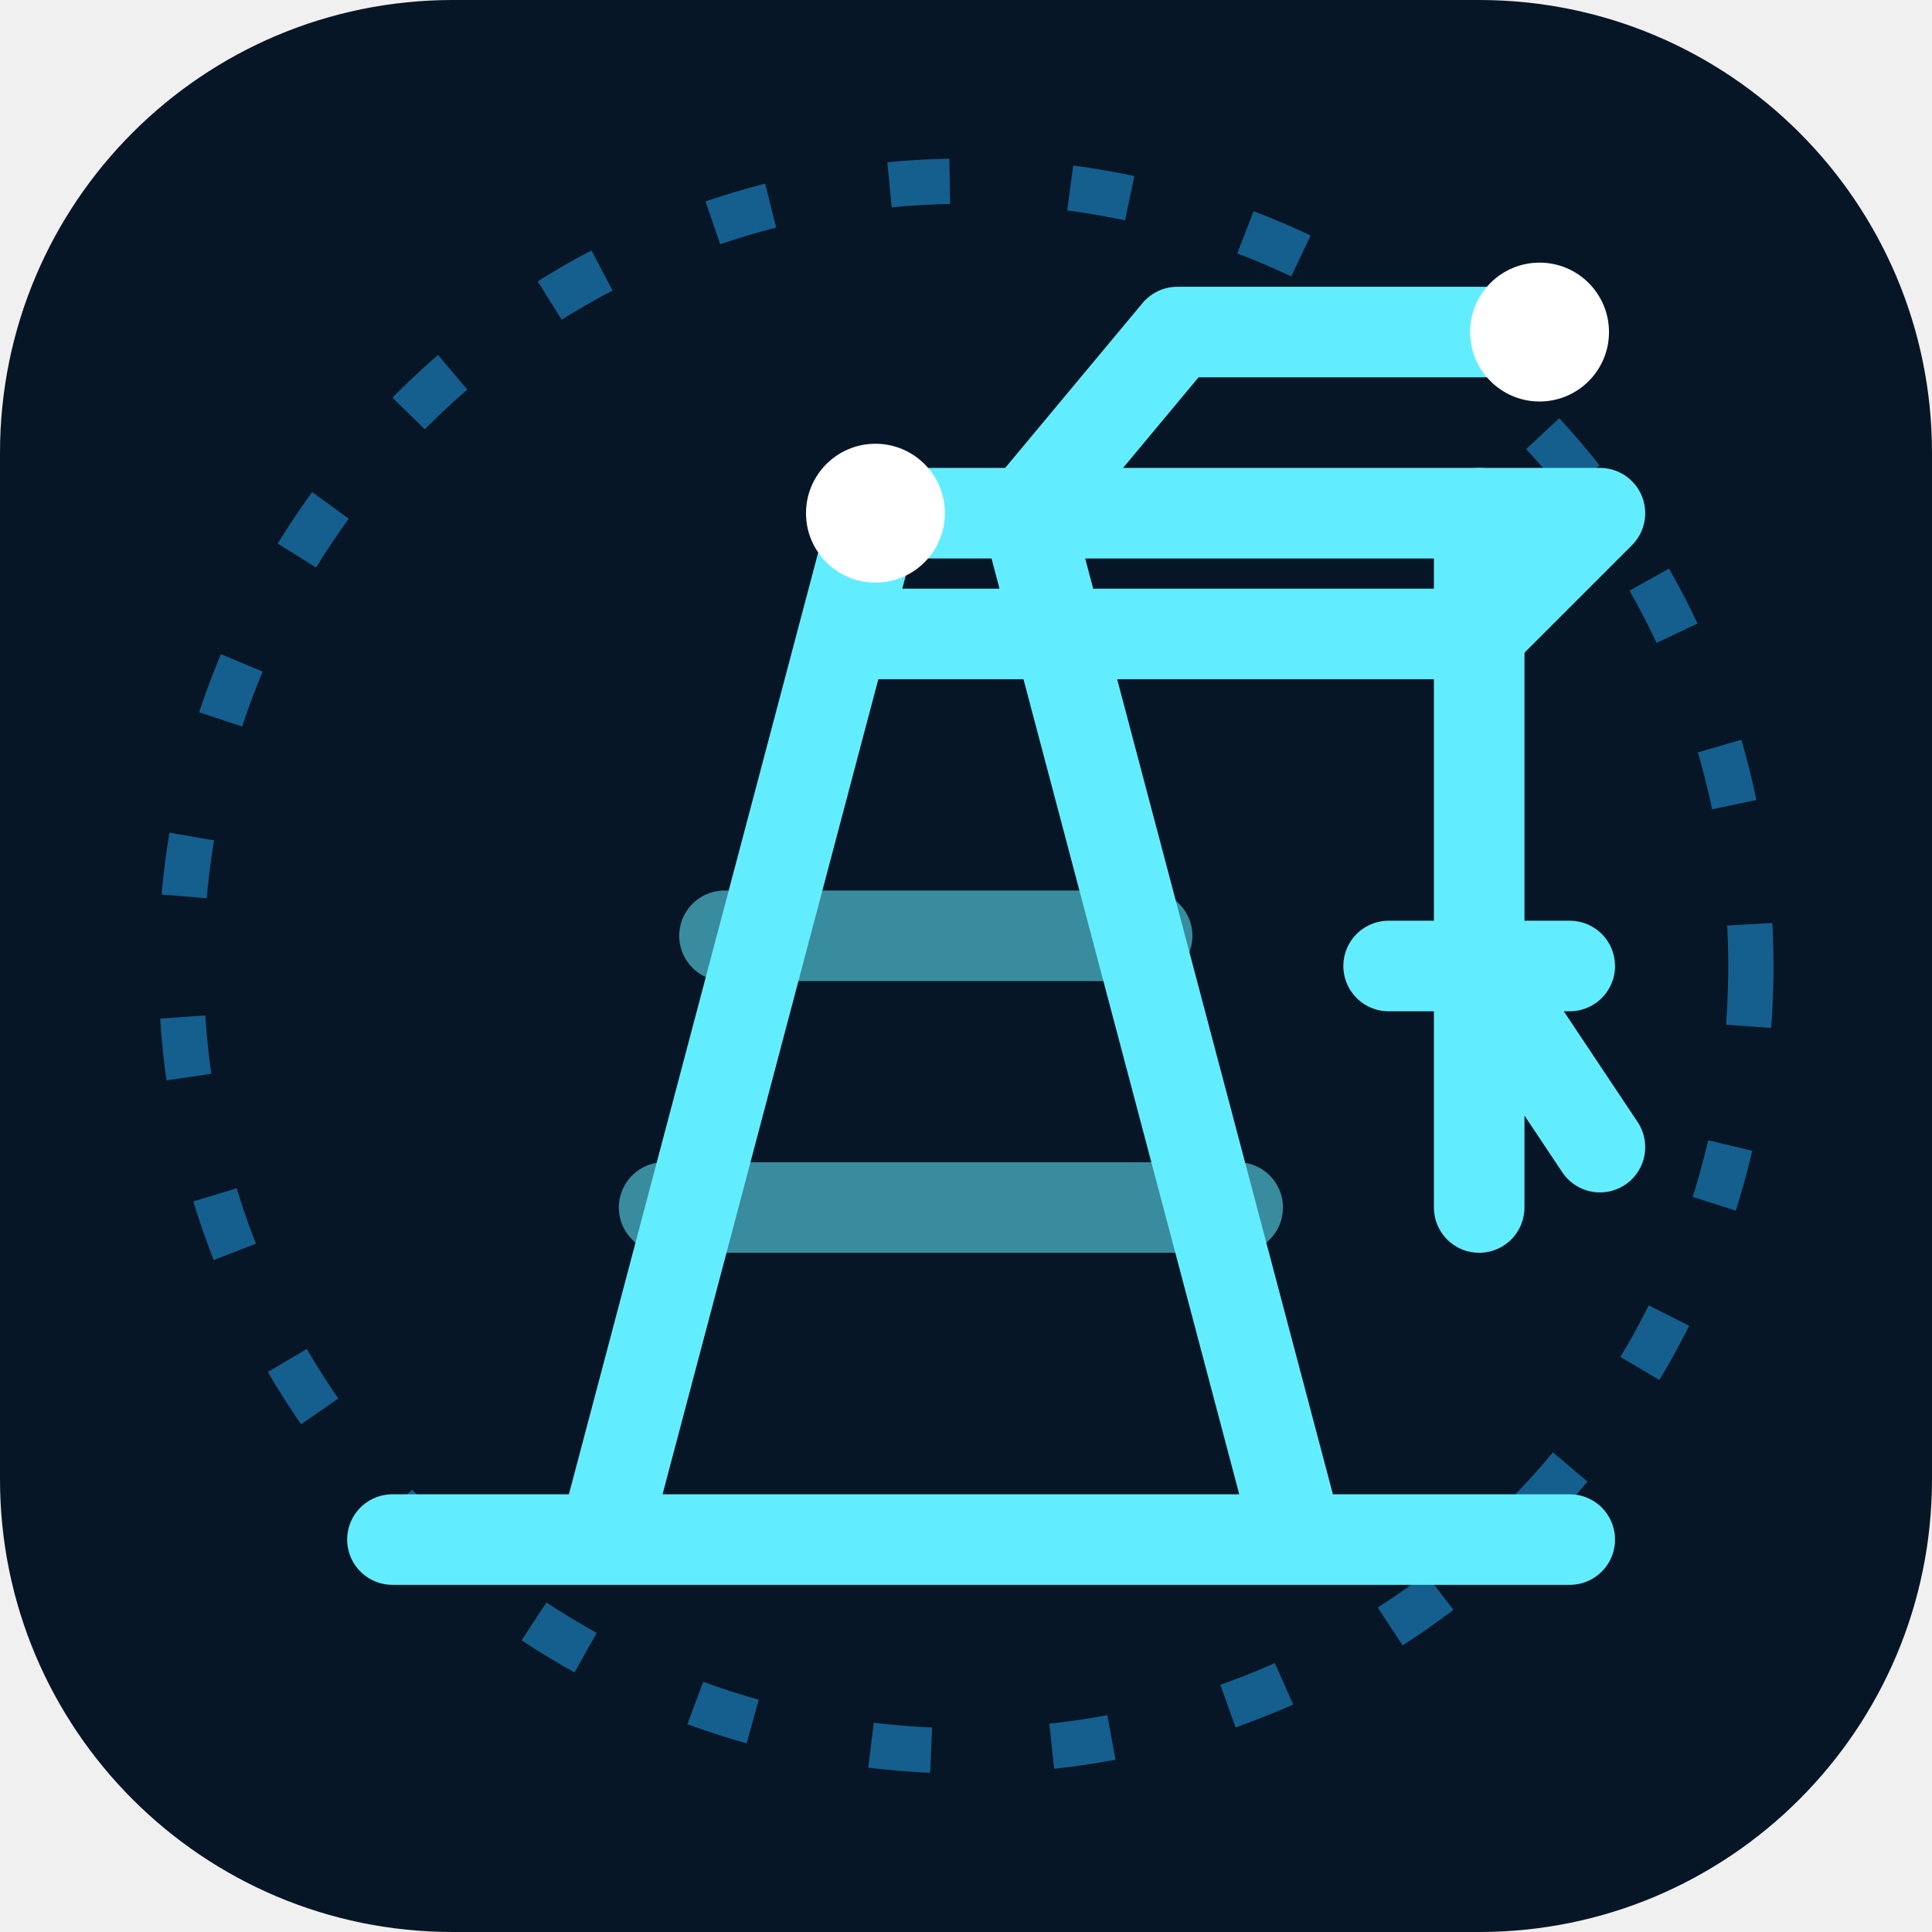
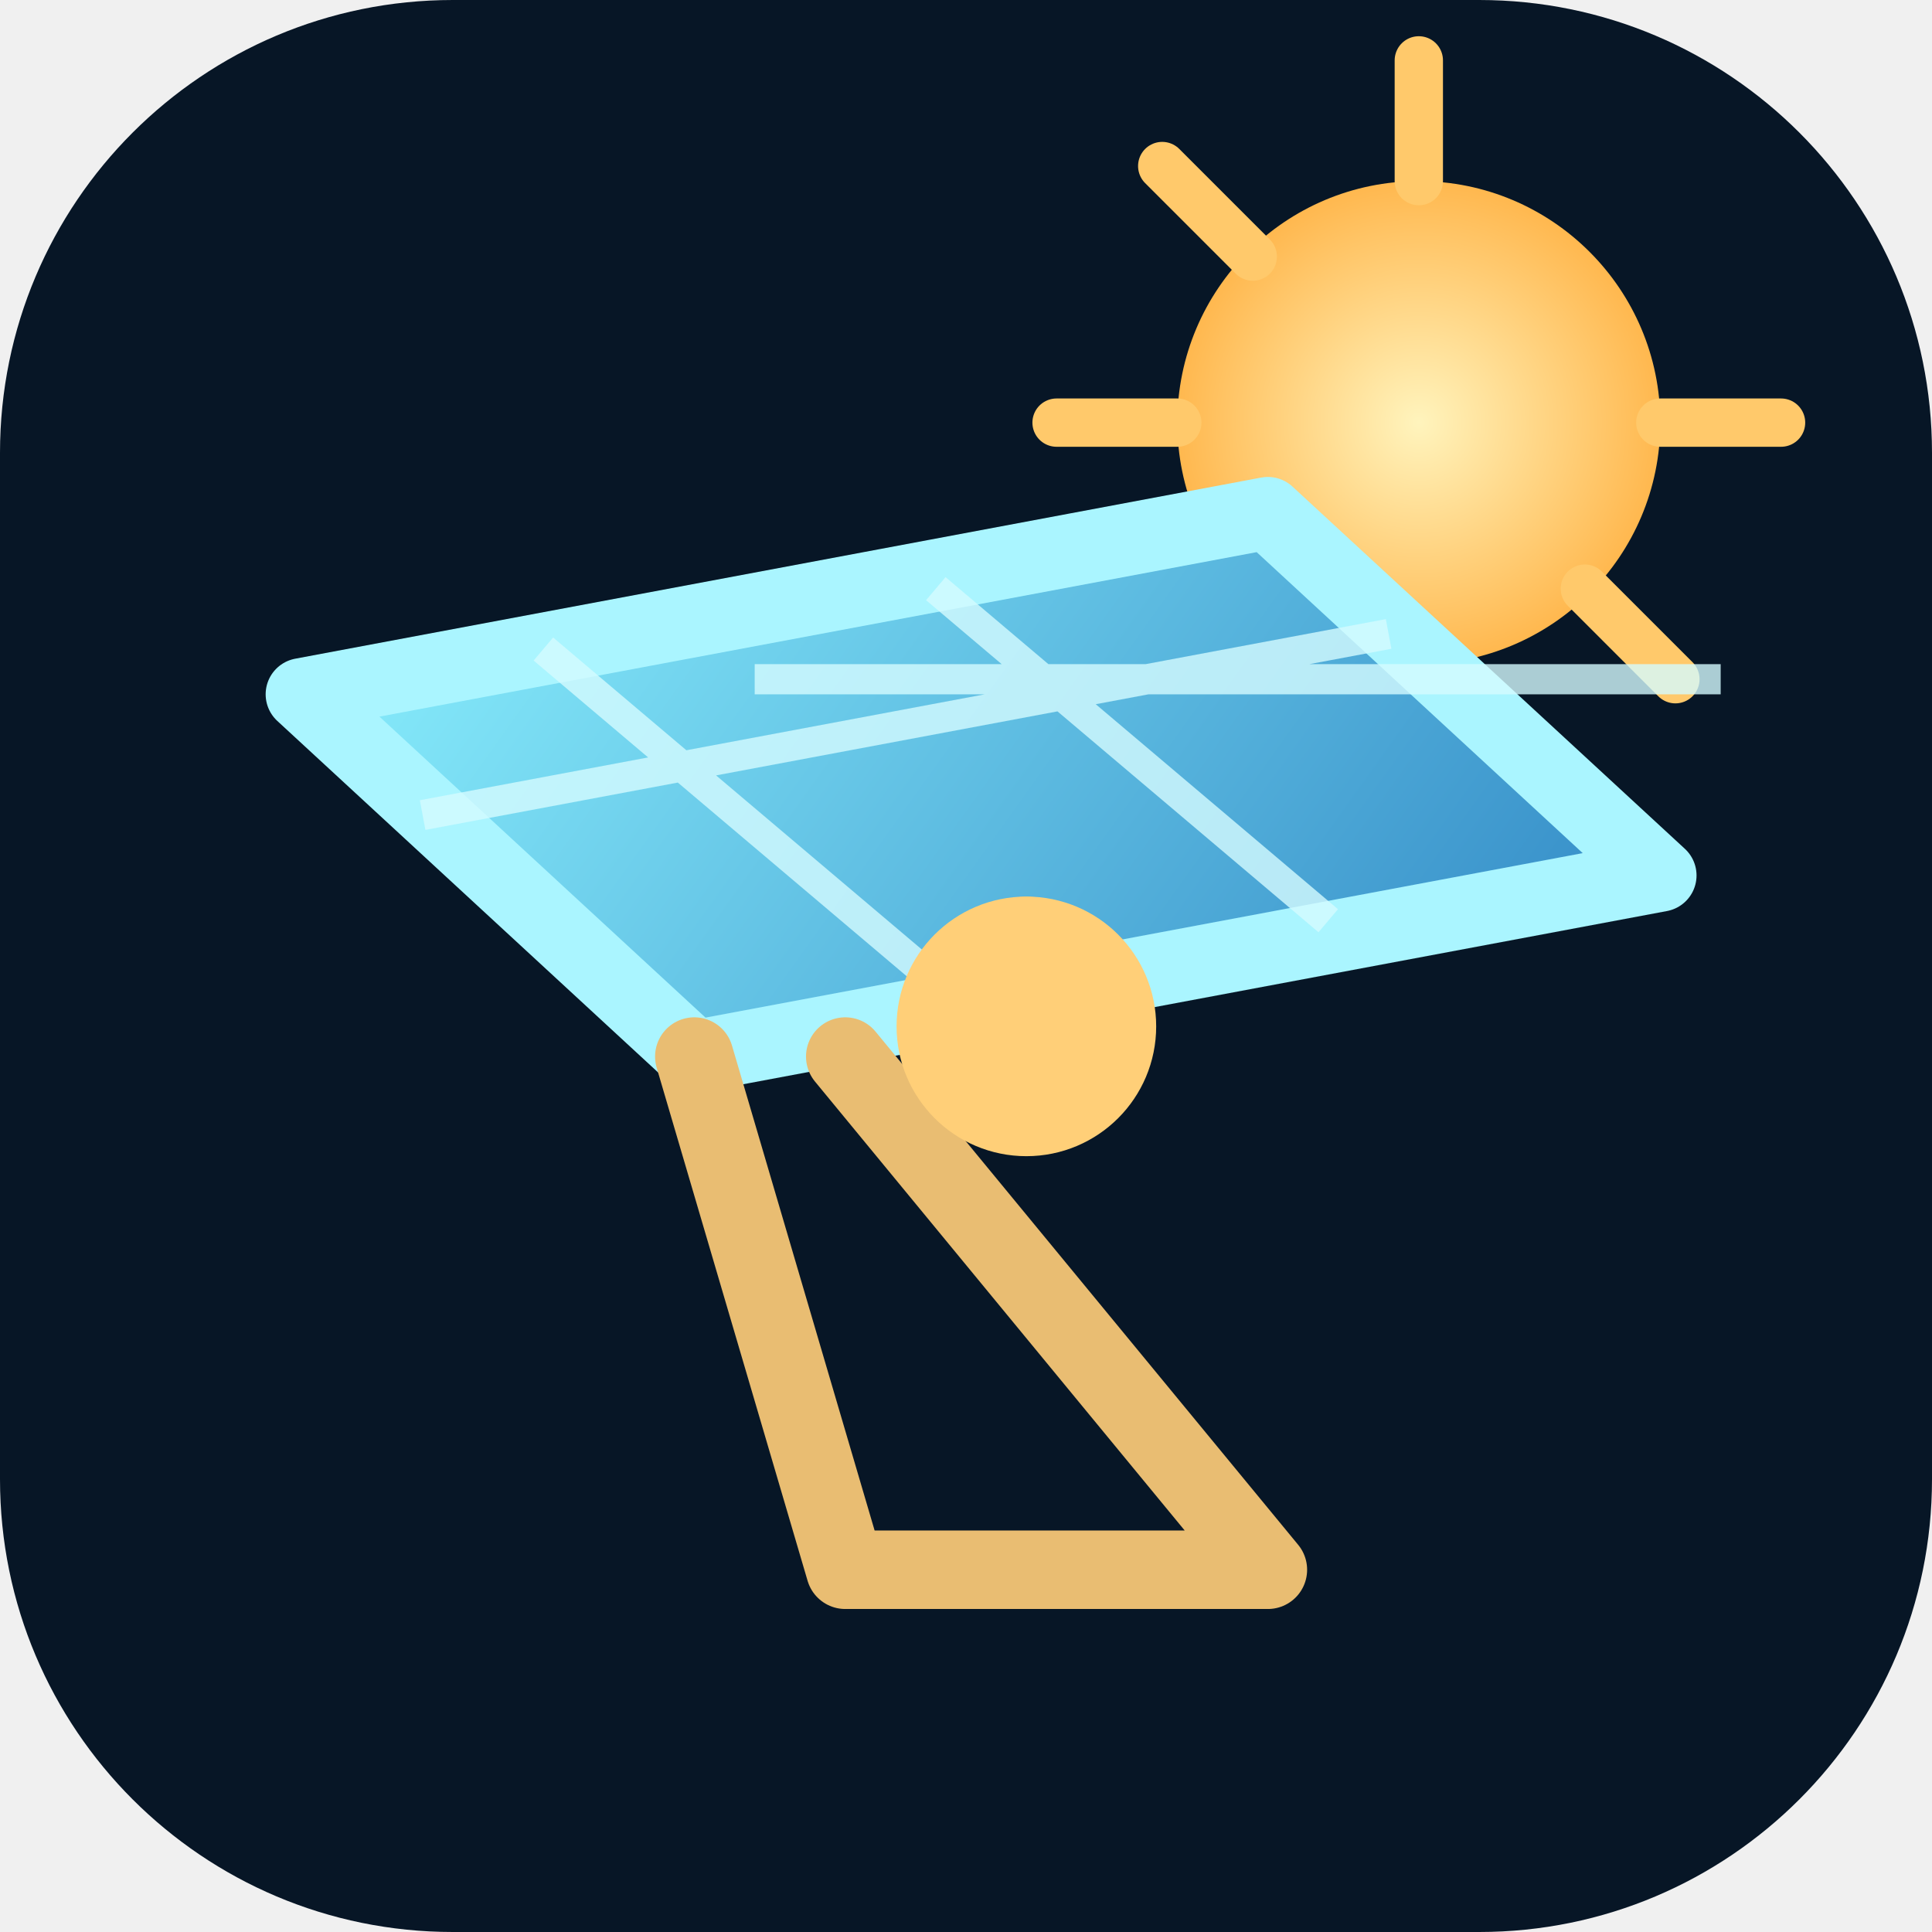
<svg xmlns="http://www.w3.org/2000/svg" viewBox="0 0 64 64">
+   <defs>
+     <linearGradient id="panel" x1="10" y1="18" x2="52" y2="48" gradientUnits="userSpaceOnUse">
+       <stop stop-color="#8df3ff" />
+       <stop offset="1" stop-color="#2479bd" />
+     </linearGradient>
+     <radialGradient id="sun">
+       <stop stop-color="#fff4bd" />
+       <stop offset="1" stop-color="#ffb84f" />
+     </radialGradient>
+   </defs>
  <rect width="64" height="64" rx="15" fill="#071626" />
-   <circle cx="32" cy="32" r="26" fill="none" stroke="#145f8e" stroke-width="1.5" stroke-dasharray="2 4" />
-   <g fill="none" stroke="#62edff" stroke-width="3" stroke-linecap="round" stroke-linejoin="round">
-     <path d="M13 51h39M20 51l9-34h5l9 34M29 17h24l-4 4H29M34 17l5-6h12" />
-     <path d="M49 17v15m-3 0h6m-3 0 4 6m-4-6v8" />
-     <path d="M24 31h14M22 40h19" stroke-opacity=".55" />
+   <circle cx="47" cy="14" r="8" fill="url(#sun)" />
+   <g stroke="#ffc96b" stroke-width="1.6" stroke-linecap="round">
+     <path d="M47 2v4M47 22v4M35 14h4M55 14h4M38.5 5.5l3 3M52.5 19.5l3 3" />
  </g>
-   <circle cx="29" cy="17" r="2.3" fill="#fff" />
-   <circle cx="51" cy="11" r="2.3" fill="#fff" />
+   <path d="M10 23 42 17 55 29 23 35 10 23Z" fill="url(#panel)" stroke="#aaf5ff" stroke-width="2.4" stroke-linejoin="round" />
+   <g stroke="#d4fbff" stroke-width="1" opacity=".8">
+     <path d="m18 21.5 13 11m0-13 13 11m-19-8 32 0M14 27l32-6" />
+   </g>
+   <g fill="none" stroke="#e9bd72" stroke-width="2.6" stroke-linecap="round" stroke-linejoin="round">
+     <path d="m23 35 5 17m0-17 14 17M28 52h14M34 35v-4" />
+     <circle cx="34" cy="34" r="3" fill="#ffcf78" stroke="#ffcf78" />
+   </g>
</svg>
